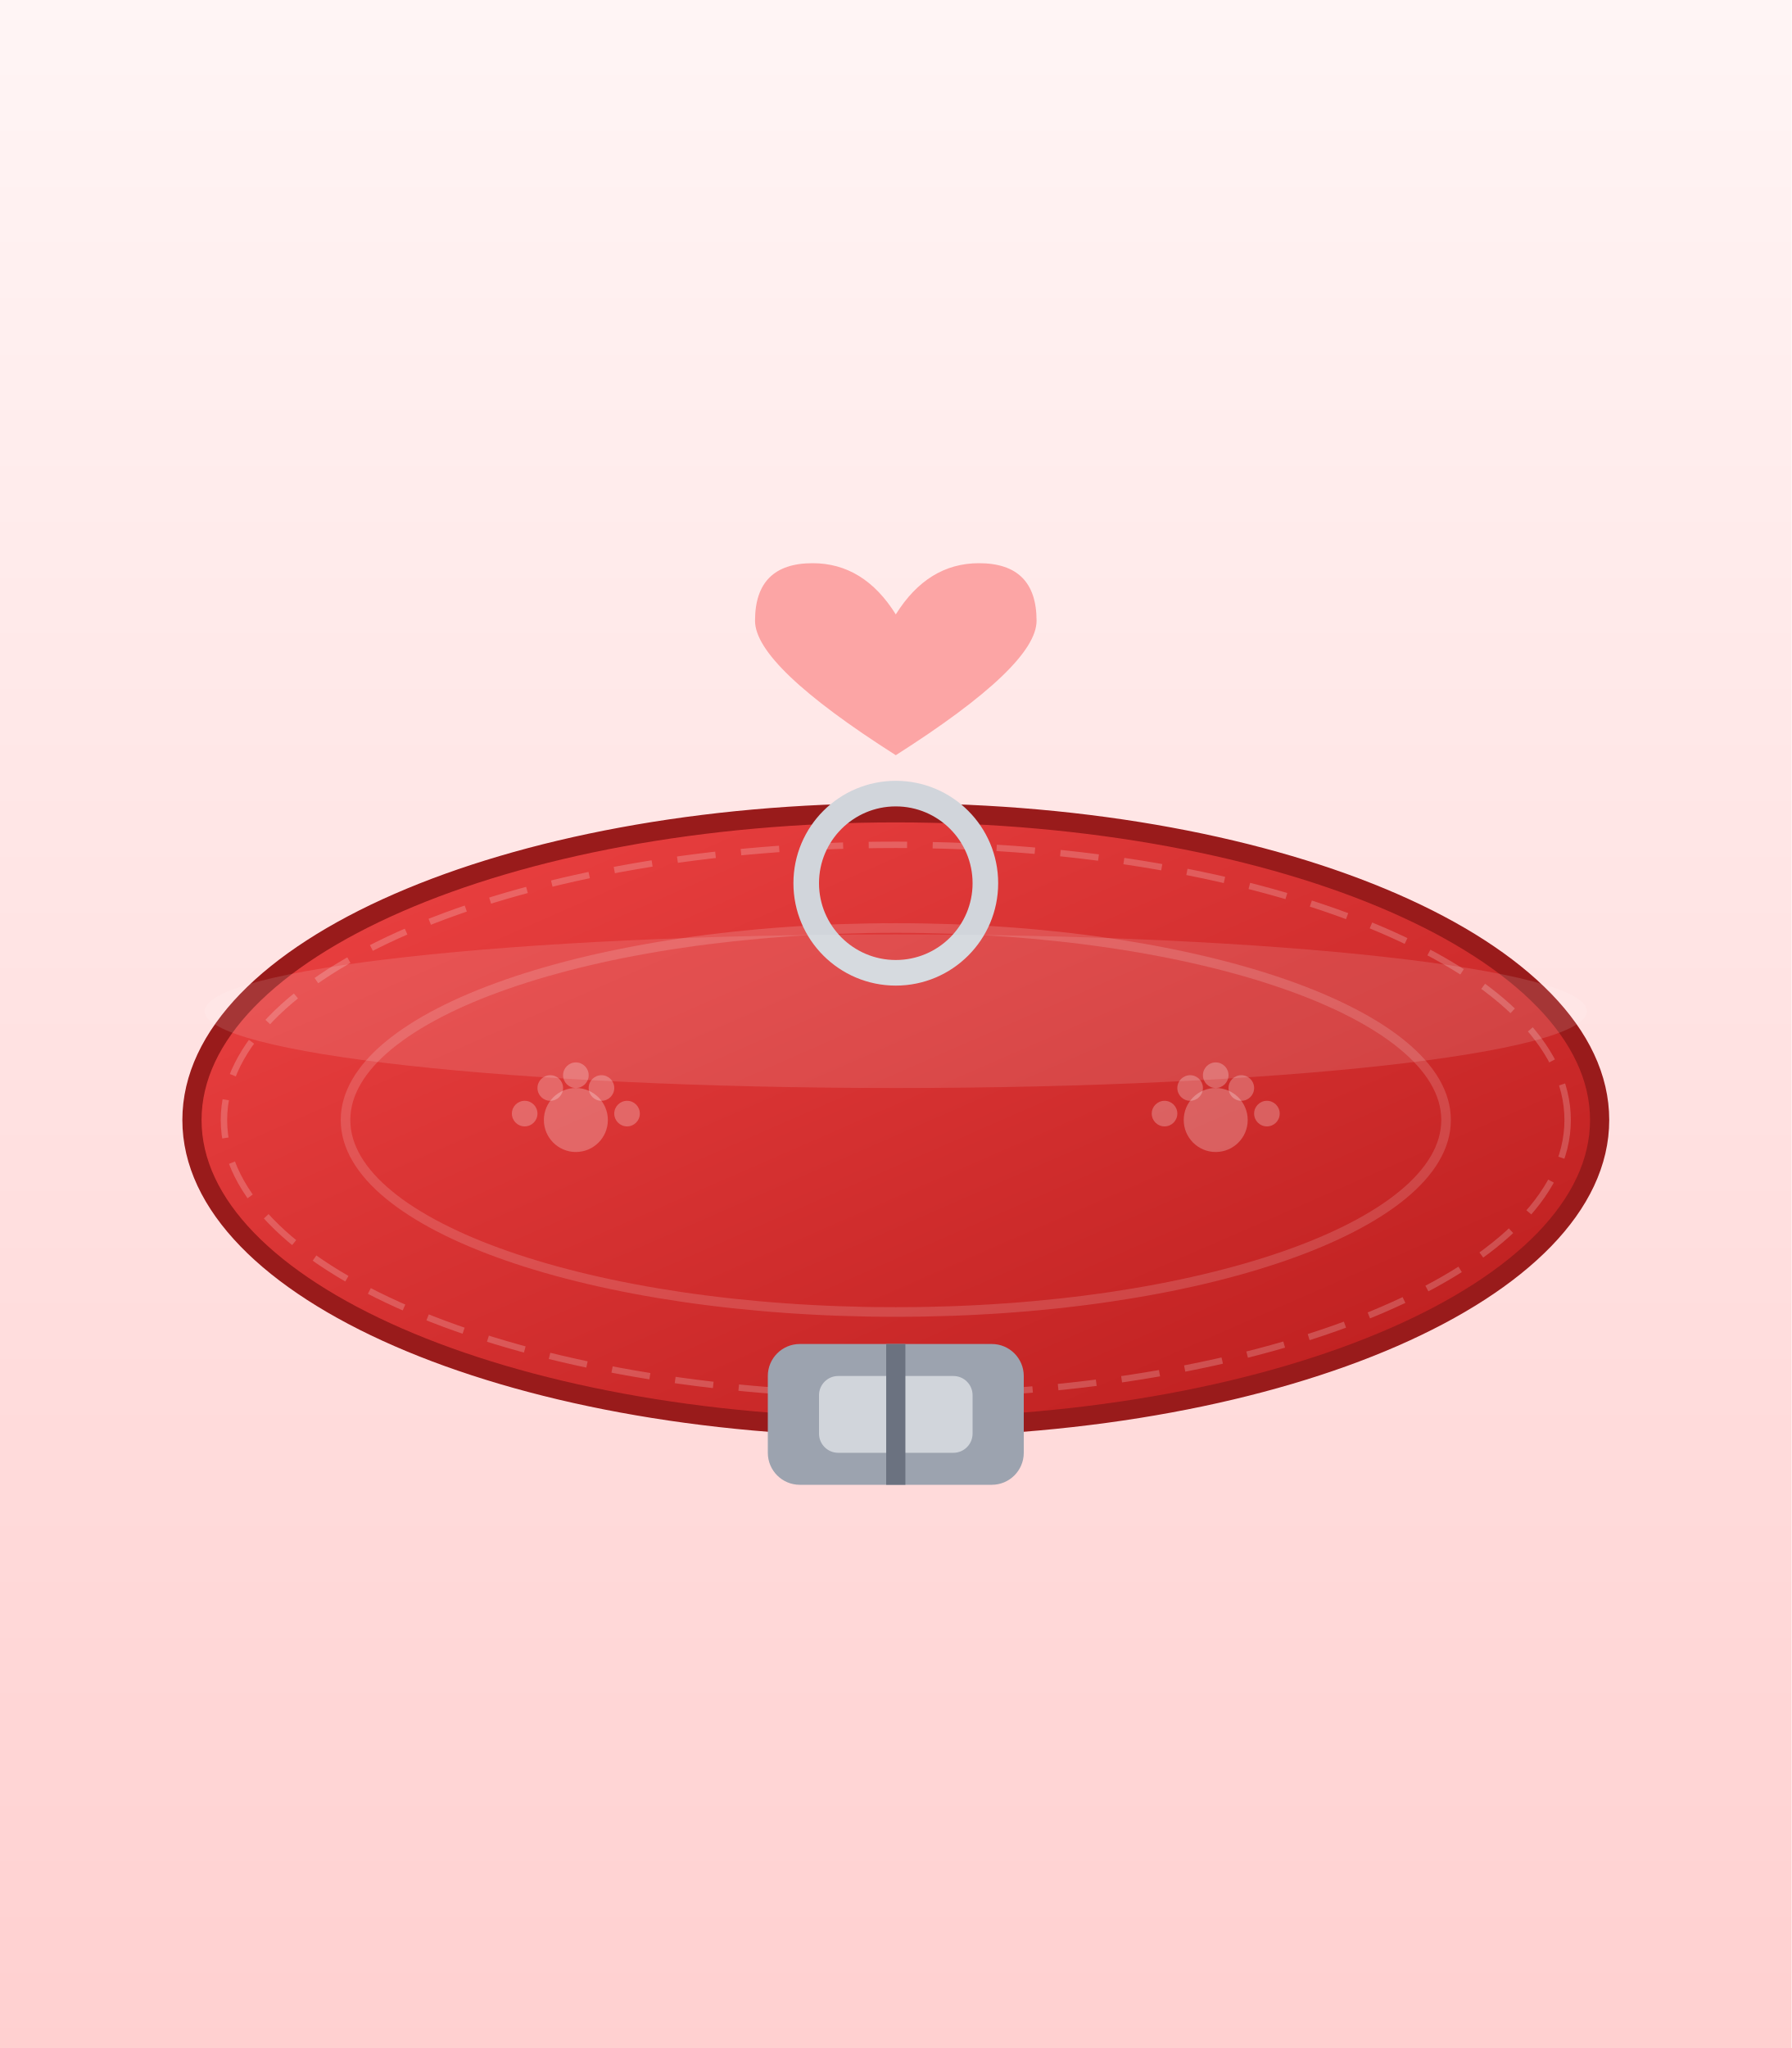
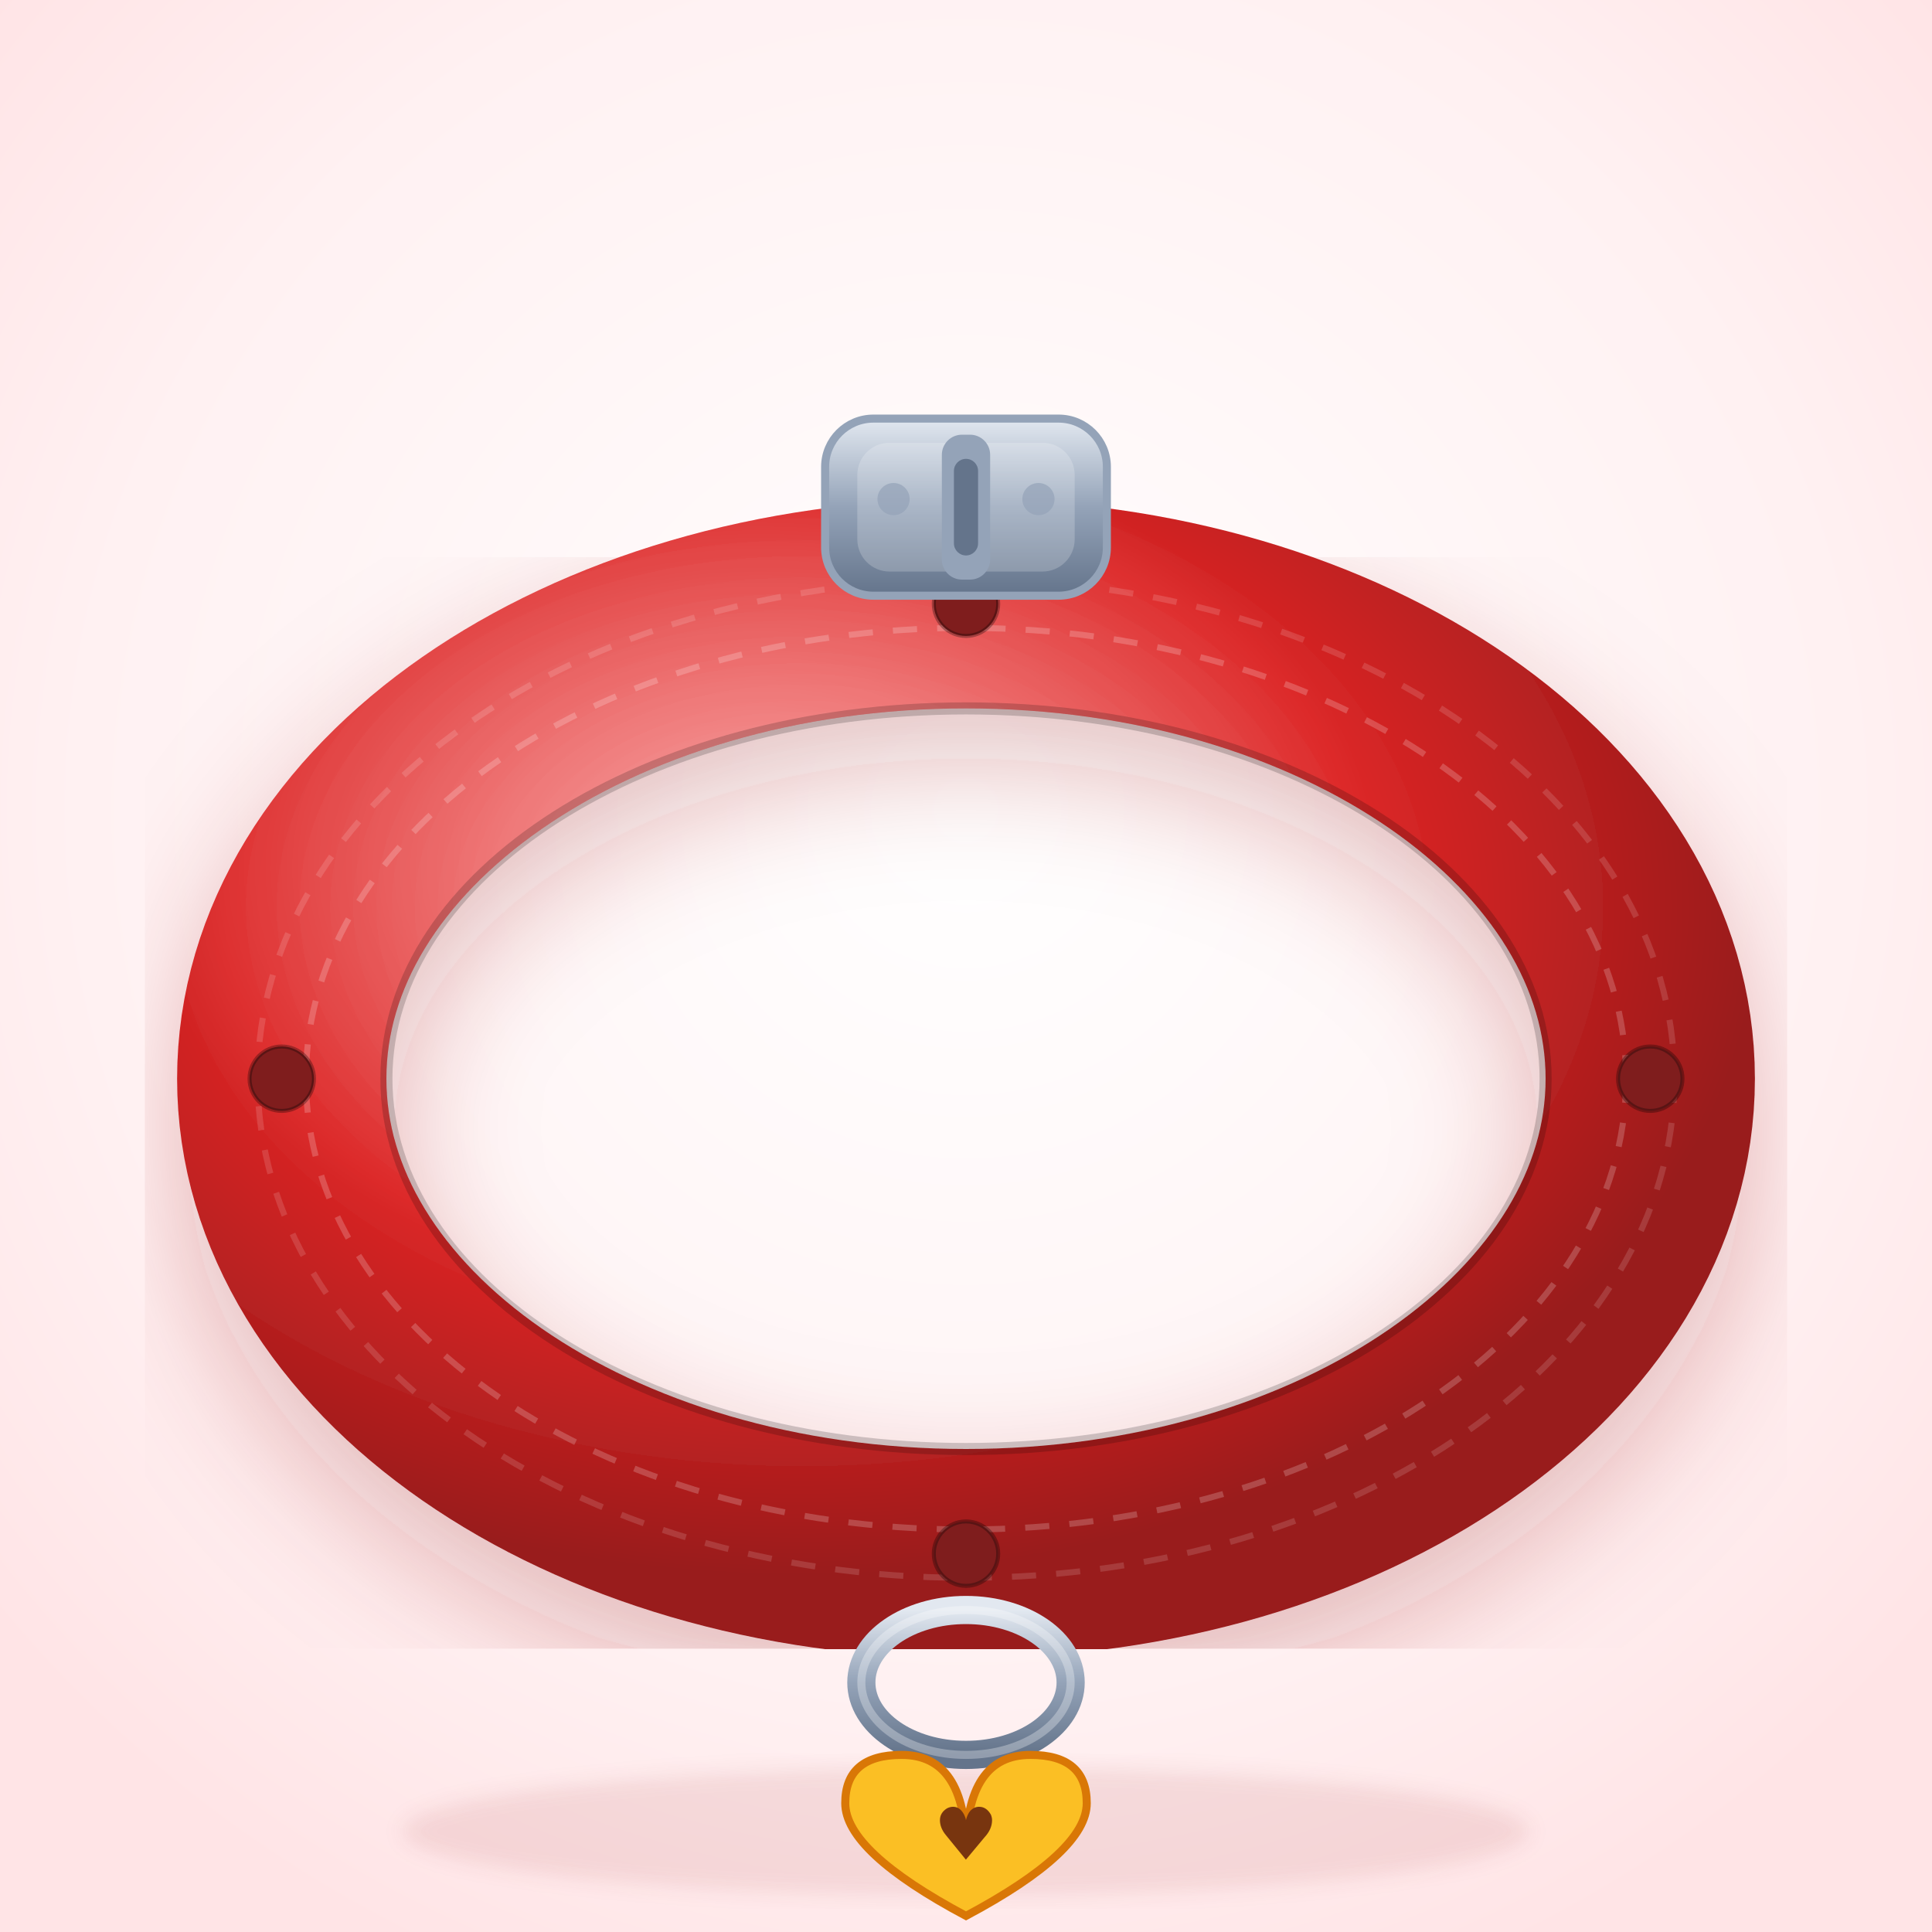
- <svg xmlns="http://www.w3.org/2000/svg" viewBox="0 0 280 320" width="280" height="320">
+ <svg xmlns="http://www.w3.org/2000/svg" viewBox="0 0 480 480" width="480" height="480">
  <defs>
-     <linearGradient id="cobg" x1="0" y1="0" x2="0" y2="1" gradientUnits="objectBoundingBox">
-       <stop offset="0%" stop-color="#fff5f5" />
-       <stop offset="100%" stop-color="#ffd0d0" />
-     </linearGradient>
-     <linearGradient id="coleir" x1="0" y1="0" x2="1" y2="1" gradientUnits="objectBoundingBox">
-       <stop offset="0%" stop-color="#ef4444" />
-       <stop offset="100%" stop-color="#b91c1c" />
+     <radialGradient id="bgcl" cx="50%" cy="42%" r="65%">
+       <stop offset="0%" stop-color="#ffffff" />
+       <stop offset="70%" stop-color="#fff1f2" />
+       <stop offset="100%" stop-color="#ffe4e6" />
+     </radialGradient>
+     <radialGradient id="clstrap" cx="38%" cy="32%" r="70%">
+       <stop offset="0%" stop-color="#f87171" />
+       <stop offset="60%" stop-color="#dc2626" />
+       <stop offset="100%" stop-color="#991b1b" />
+     </radialGradient>
+     <radialGradient id="clshine" cx="35%" cy="28%" r="45%">
+       <stop offset="0%" stop-color="rgba(255,255,255,.45)" />
+       <stop offset="100%" stop-color="rgba(255,255,255,0)" />
+     </radialGradient>
+     <filter id="cldrop">
+       <feDropShadow dx="0" dy="12" stdDeviation="16" flood-color="#991b1b" flood-opacity=".28" />
+     </filter>
+     <filter id="clblur">
+       <feGaussianBlur stdDeviation="2.5" />
+     </filter>
+     <linearGradient id="clmetal" x1="0%" y1="0%" x2="0%" y2="100%">
+       <stop offset="0%" stop-color="#e2e8f0" />
+       <stop offset="50%" stop-color="#94a3b8" />
+       <stop offset="100%" stop-color="#64748b" />
    </linearGradient>
  </defs>
-   <rect width="280" height="320" fill="url(#cobg)" />
-   <ellipse cx="140" cy="175" rx="110" ry="48" fill="url(#coleir)" />
-   <ellipse cx="140" cy="175" rx="86" ry="30" fill="none" stroke="rgba(255,255,255,0.15)" stroke-width="1.5" />
-   <ellipse cx="140" cy="175" rx="110" ry="48" fill="none" stroke="#991b1b" stroke-width="3" />
-   <ellipse cx="140" cy="175" rx="105" ry="43" fill="none" stroke="rgba(255,255,255,0.2)" stroke-width="1" stroke-dasharray="6,4" />
-   <rect x="120" y="210" width="40" height="22" rx="5" fill="#9ca3af" />
-   <rect x="128" y="215" width="24" height="12" rx="3" fill="#d1d5db" />
-   <line x1="140" y1="210" x2="140" y2="232" stroke="#6b7280" stroke-width="3" />
-   <circle cx="140" cy="138" r="14" fill="none" stroke="#d1d5db" stroke-width="4" />
-   <path d="M140 96 Q145 88 153 88 Q162 88 162 97 Q162 104 140 118 Q118 104 118 97 Q118 88 127 88 Q135 88 140 96 Z" fill="#fca5a5" />
-   <circle cx="90" cy="175" r="5.0" fill="rgba(255,255,255,0.25)" />
-   <circle cx="86" cy="170" r="2" fill="rgba(255,255,255,0.25)" />
-   <circle cx="90" cy="168" r="2" fill="rgba(255,255,255,0.25)" />
-   <circle cx="94" cy="170" r="2" fill="rgba(255,255,255,0.25)" />
-   <circle cx="82" cy="174" r="2" fill="rgba(255,255,255,0.25)" />
-   <circle cx="98" cy="174" r="2" fill="rgba(255,255,255,0.25)" />
-   <circle cx="190" cy="175" r="5.0" fill="rgba(255,255,255,0.25)" />
-   <circle cx="186" cy="170" r="2" fill="rgba(255,255,255,0.25)" />
-   <circle cx="190" cy="168" r="2" fill="rgba(255,255,255,0.25)" />
-   <circle cx="194" cy="170" r="2" fill="rgba(255,255,255,0.25)" />
-   <circle cx="182" cy="174" r="2" fill="rgba(255,255,255,0.25)" />
-   <circle cx="198" cy="174" r="2" fill="rgba(255,255,255,0.25)" />
-   <ellipse cx="140" cy="158" rx="108" ry="12" fill="rgba(255,255,255,0.12)" />
+   <rect width="480" height="480" fill="url(#bgcl)" />
+   <ellipse cx="240" cy="455" rx="140" ry="16" fill="#991b1b" opacity=".1" filter="url(#clblur)" />
+   <ellipse cx="240" cy="268" rx="170" ry="118" fill="none" stroke="url(#clstrap)" stroke-width="52" filter="url(#cldrop)" />
+   <ellipse cx="240" cy="268" rx="170" ry="118" fill="none" stroke="url(#clshine)" stroke-width="52" />
+   <ellipse cx="240" cy="268" rx="144" ry="92" fill="none" stroke="rgba(0,0,0,.18)" stroke-width="3" />
+   <ellipse cx="240" cy="268" rx="164" ry="112" fill="none" stroke="rgba(255,255,255,.2)" stroke-width="1.5" stroke-dasharray="6,5" />
+   <ellipse cx="240" cy="268" rx="176" ry="124" fill="none" stroke="rgba(255,255,255,.14)" stroke-width="1.5" stroke-dasharray="6,5" />
+   <circle cx="240" cy="150" r="8" fill="#7f1d1d" stroke="rgba(0,0,0,.3)" stroke-width="1" />
+   <circle cx="240" cy="386" r="8" fill="#7f1d1d" stroke="rgba(0,0,0,.3)" stroke-width="1" />
+   <circle cx="70" cy="268" r="8" fill="#7f1d1d" stroke="rgba(0,0,0,.3)" stroke-width="1" />
+   <circle cx="410" cy="268" r="8" fill="#7f1d1d" stroke="rgba(0,0,0,.3)" stroke-width="1" />
+   <rect x="205" y="104" width="70" height="44" rx="12" fill="url(#clmetal)" stroke="#94a3b8" stroke-width="2" />
+   <rect x="213" y="110" width="54" height="32" rx="8" fill="rgba(255,255,255,.2)" />
+   <rect x="234" y="108" width="12" height="36" rx="5" fill="#94a3b8" />
+   <rect x="237" y="114" width="6" height="24" rx="3" fill="#64748b" />
+   <circle cx="222" cy="124" r="4" fill="#94a3b8" opacity=".7" />
+   <circle cx="258" cy="124" r="4" fill="#94a3b8" opacity=".7" />
+   <ellipse cx="240" cy="418" rx="26" ry="18" fill="none" stroke="url(#clmetal)" stroke-width="7" />
+   <ellipse cx="240" cy="418" rx="26" ry="18" fill="none" stroke="rgba(255,255,255,.3)" stroke-width="2" />
+   <path d="M240 460 Q240 436 256 436 Q270 436 270 448 Q270 460 240 476 Q210 460 210 448 Q210 436 224 436 Q240 436 240 460Z" fill="#fbbf24" stroke="#d97706" stroke-width="2" />
+   <text x="240" y="462" text-anchor="middle" font-size="18" fill="#78350f" font-weight="900" font-family="sans-serif">♥</text>
</svg>
